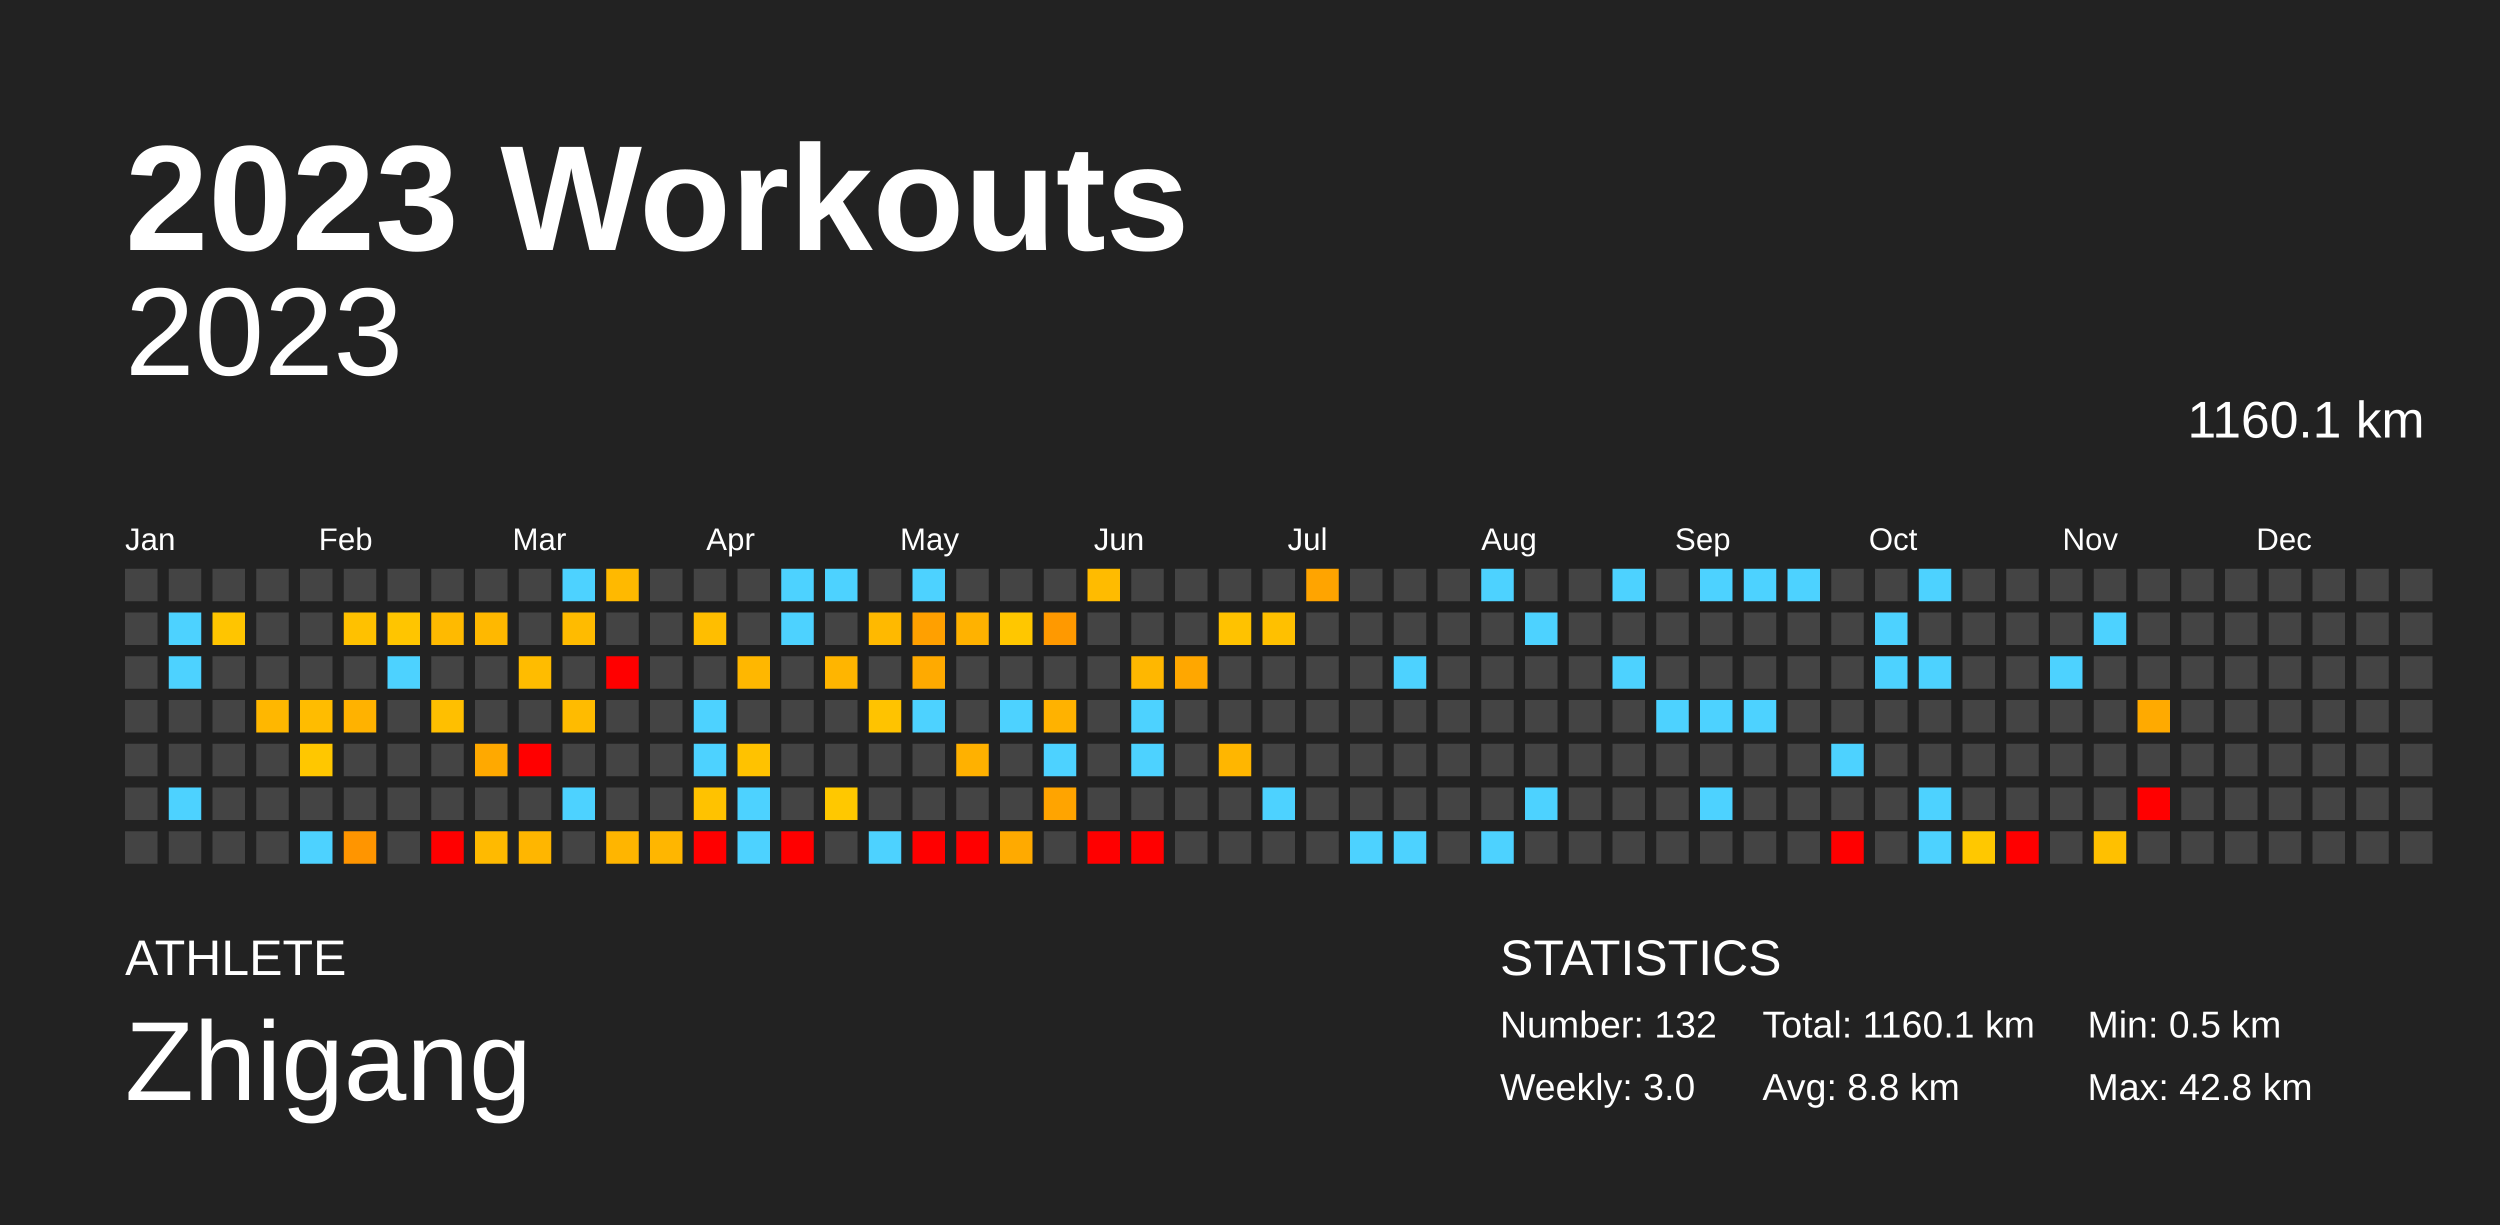
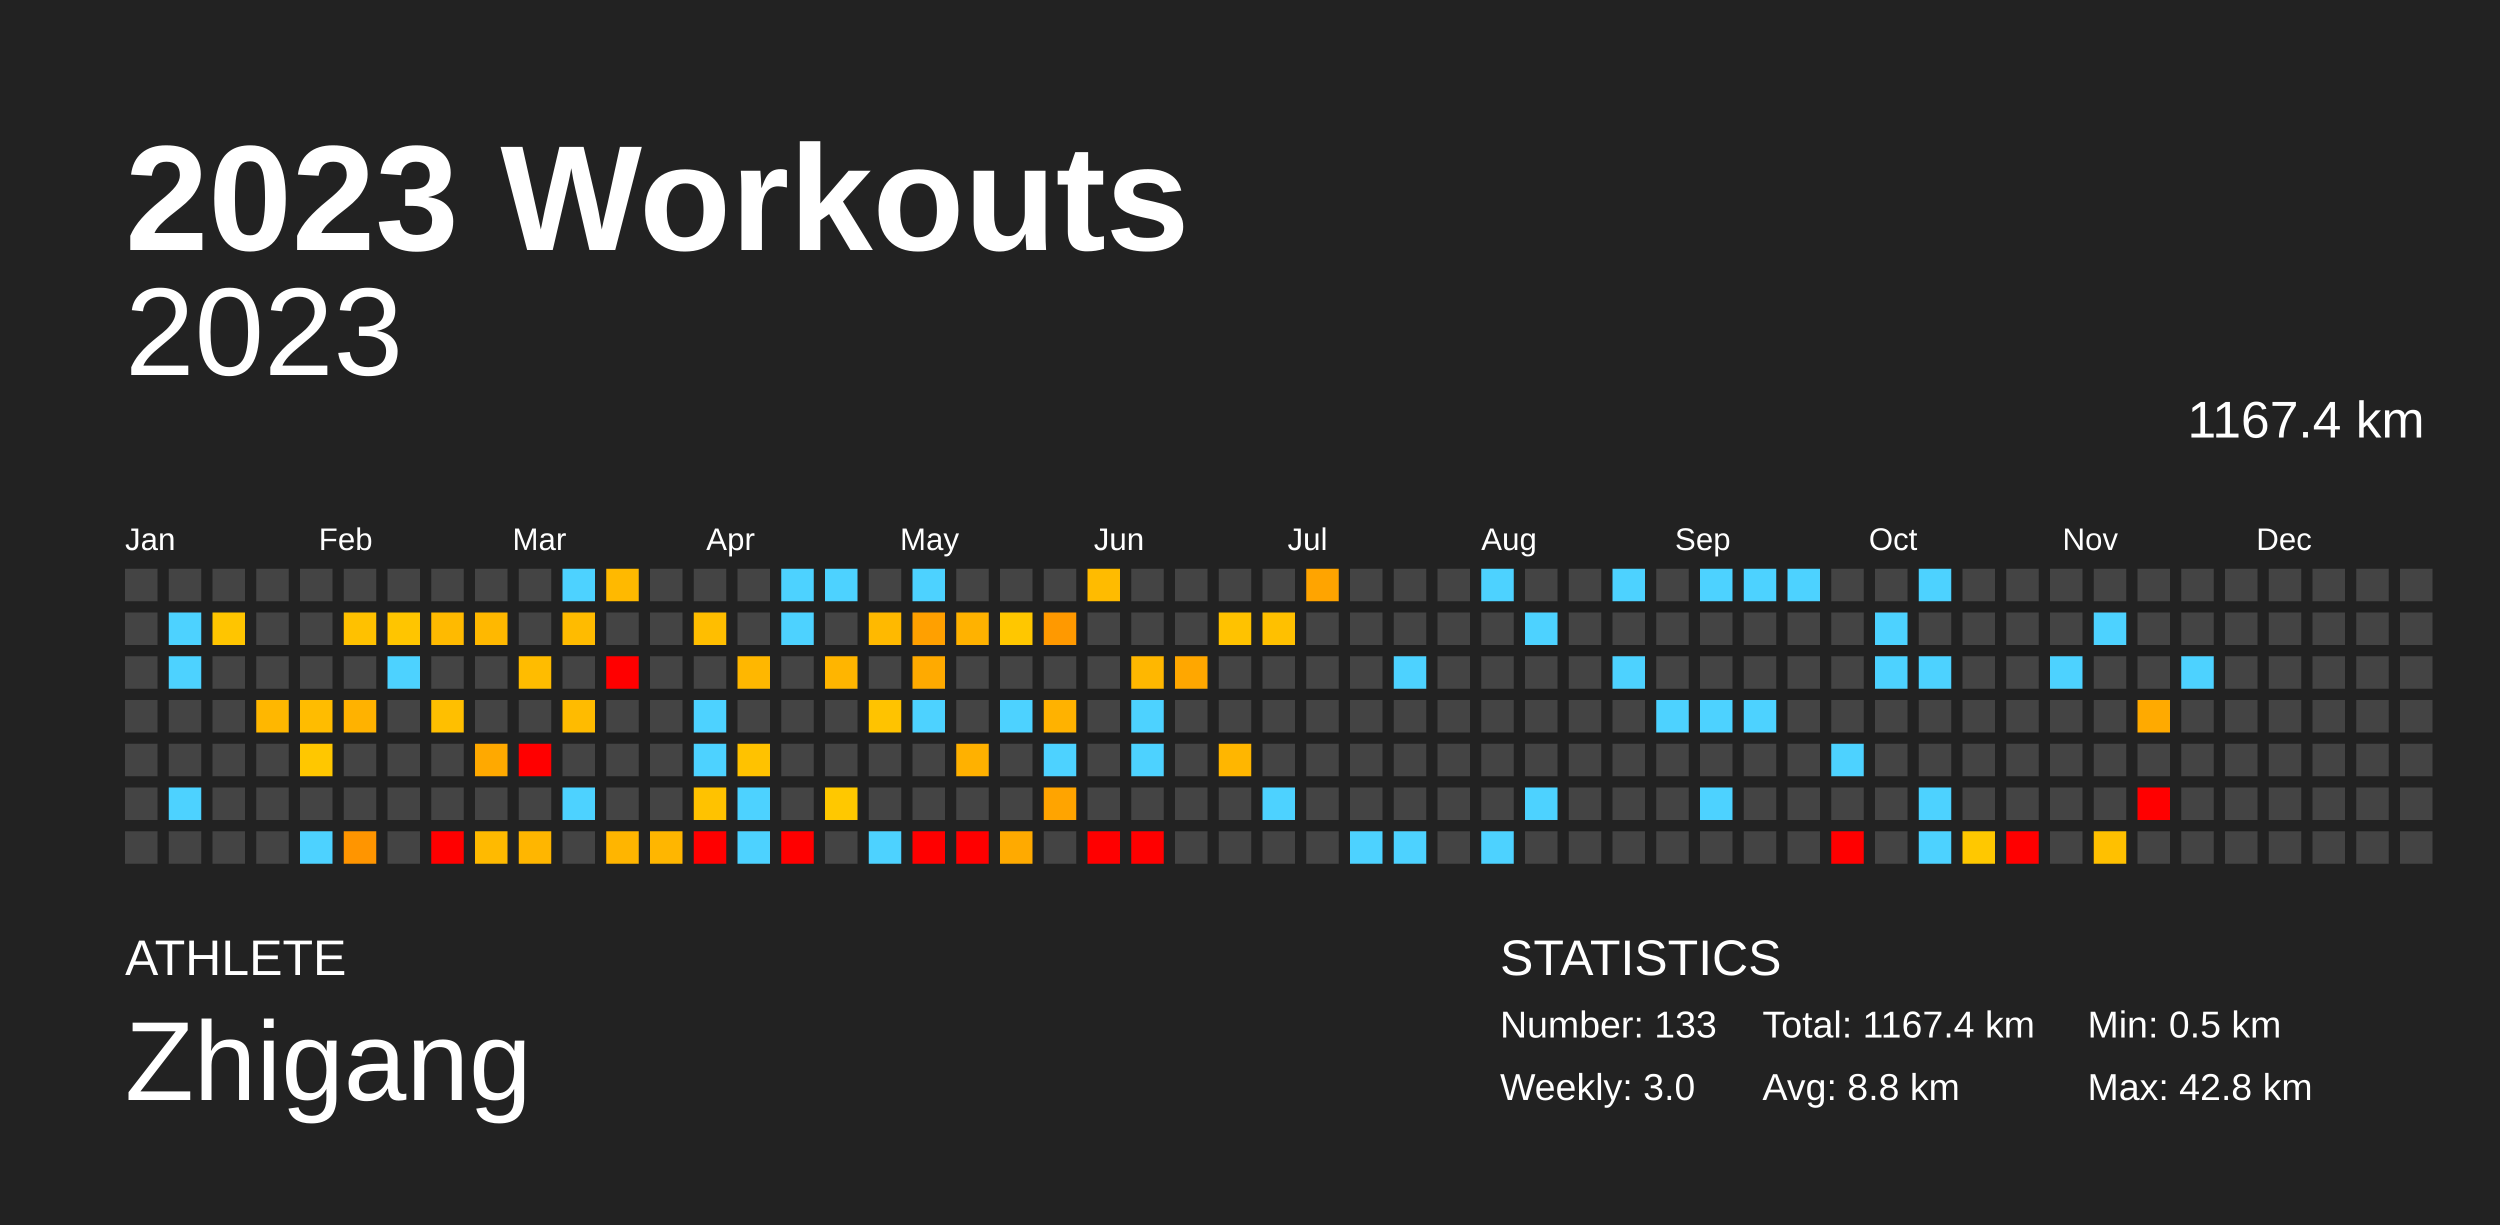
<svg xmlns="http://www.w3.org/2000/svg" baseProfile="full" height="98mm" version="1.1" viewBox="0,0,200,98" width="200mm">
  <defs />
  <rect fill="#222222" height="98" width="200" x="0" y="0" />
  <text fill="#FFFFFF" style="font-size:12px; font-family:Arial; font-weight:bold;" x="10" y="20">2023 Workouts</text>
  <text fill="#FFFFFF" style="font-size:4px; font-family:Arial" x="10" y="78">ATHLETE</text>
  <text fill="#FFFFFF" style="font-size:9px; font-family:Arial" x="10" y="88">Zhigang</text>
  <text fill="#FFFFFF" style="font-size:4px; font-family:Arial" x="120" y="78">STATISTICS</text>
-   <text fill="#FFFFFF" style="font-size:3px; font-family:Arial" x="120" y="83">Number: 132</text>
+   <text fill="#FFFFFF" style="font-size:3px; font-family:Arial" x="120" y="83">Number: 133</text>
  <text fill="#FFFFFF" style="font-size:3px; font-family:Arial" x="120" y="88">Weekly: 3.0</text>
-   <text fill="#FFFFFF" style="font-size:3px; font-family:Arial" x="141" y="83">Total: 1160.1 km</text>
+   <text fill="#FFFFFF" style="font-size:3px; font-family:Arial" x="141" y="83">Total: 1167.4 km</text>
  <text fill="#FFFFFF" style="font-size:3px; font-family:Arial" x="141" y="88">Avg: 8.8 km</text>
  <text fill="#FFFFFF" style="font-size:3px; font-family:Arial" x="167" y="83">Min: 0.5 km</text>
  <text fill="#FFFFFF" style="font-size:3px; font-family:Arial" x="167" y="88">Max: 42.8 km</text>
  <text alignment-baseline="hanging" fill="#FFFFFF" style="font-size:10.0px; font-family:Arial;" x="10" y="30">2023</text>
-   <text alignment-baseline="hanging" fill="#FFFFFF" style="font-size:4.125px; font-family:Arial;" x="175" y="35">1160.1 km</text>
+   <text alignment-baseline="hanging" fill="#FFFFFF" style="font-size:4.125px; font-family:Arial;" x="175" y="35">1167.4 km</text>
  <text fill="#FFFFFF" style="font-size:2.5px; font-family:Arial" x="10.0" y="44">Jan</text>
  <text fill="#FFFFFF" style="font-size:2.5px; font-family:Arial" x="25.5" y="44">Feb</text>
  <text fill="#FFFFFF" style="font-size:2.5px; font-family:Arial" x="41.0" y="44">Mar</text>
  <text fill="#FFFFFF" style="font-size:2.5px; font-family:Arial" x="56.5" y="44">Apr</text>
  <text fill="#FFFFFF" style="font-size:2.5px; font-family:Arial" x="72.0" y="44">May</text>
  <text fill="#FFFFFF" style="font-size:2.5px; font-family:Arial" x="87.5" y="44">Jun</text>
  <text fill="#FFFFFF" style="font-size:2.5px; font-family:Arial" x="103.0" y="44">Jul</text>
  <text fill="#FFFFFF" style="font-size:2.5px; font-family:Arial" x="118.5" y="44">Aug</text>
  <text fill="#FFFFFF" style="font-size:2.5px; font-family:Arial" x="134.0" y="44">Sep</text>
  <text fill="#FFFFFF" style="font-size:2.5px; font-family:Arial" x="149.5" y="44">Oct</text>
  <text fill="#FFFFFF" style="font-size:2.5px; font-family:Arial" x="165.0" y="44">Nov</text>
  <text fill="#FFFFFF" style="font-size:2.5px; font-family:Arial" x="180.5" y="44">Dec</text>
  <rect fill="#444444" height="2.6" width="2.6" x="10.0" y="45.5" />
  <rect fill="#444444" height="2.6" width="2.6" x="10.0" y="49.0" />
  <rect fill="#444444" height="2.6" width="2.6" x="10.0" y="52.5" />
  <rect fill="#444444" height="2.6" width="2.6" x="10.0" y="56.0" />
  <rect fill="#444444" height="2.6" width="2.6" x="10.0" y="59.5" />
  <rect fill="#444444" height="2.6" width="2.6" x="10.0" y="63.0" />
  <rect fill="#444444" height="2.6" width="2.6" x="10.0" y="66.5" />
  <rect fill="#444444" height="2.6" width="2.6" x="13.5" y="45.5" />
  <rect fill="#4dd2ff" height="2.6" width="2.6" x="13.5" y="49.0" />
  <rect fill="#4dd2ff" height="2.6" width="2.6" x="13.5" y="52.5" />
  <rect fill="#444444" height="2.6" width="2.6" x="13.5" y="56.0" />
  <rect fill="#444444" height="2.6" width="2.6" x="13.5" y="59.5" />
  <rect fill="#4dd2ff" height="2.6" width="2.6" x="13.5" y="63.0" />
  <rect fill="#444444" height="2.6" width="2.6" x="13.5" y="66.5" />
  <rect fill="#444444" height="2.6" width="2.6" x="17.0" y="45.5" />
  <rect fill="#ffc500" height="2.6" width="2.6" x="17.0" y="49.0" />
  <rect fill="#444444" height="2.6" width="2.6" x="17.0" y="52.5" />
  <rect fill="#444444" height="2.6" width="2.6" x="17.0" y="56.0" />
  <rect fill="#444444" height="2.6" width="2.6" x="17.0" y="59.5" />
  <rect fill="#444444" height="2.6" width="2.6" x="17.0" y="63.0" />
  <rect fill="#444444" height="2.6" width="2.6" x="17.0" y="66.5" />
  <rect fill="#444444" height="2.6" width="2.6" x="20.5" y="45.5" />
  <rect fill="#444444" height="2.6" width="2.6" x="20.5" y="49.0" />
  <rect fill="#444444" height="2.6" width="2.6" x="20.5" y="52.5" />
  <rect fill="#ffb700" height="2.6" width="2.6" x="20.5" y="56.0" />
  <rect fill="#444444" height="2.6" width="2.6" x="20.5" y="59.5" />
  <rect fill="#444444" height="2.6" width="2.6" x="20.5" y="63.0" />
  <rect fill="#444444" height="2.6" width="2.6" x="20.5" y="66.5" />
  <rect fill="#444444" height="2.6" width="2.6" x="24.0" y="45.5" />
  <rect fill="#444444" height="2.6" width="2.6" x="24.0" y="49.0" />
  <rect fill="#444444" height="2.6" width="2.6" x="24.0" y="52.5" />
  <rect fill="#ffbc00" height="2.6" width="2.6" x="24.0" y="56.0" />
  <rect fill="#ffc700" height="2.6" width="2.6" x="24.0" y="59.5" />
  <rect fill="#444444" height="2.6" width="2.6" x="24.0" y="63.0" />
  <rect fill="#4dd2ff" height="2.6" width="2.6" x="24.0" y="66.5" />
  <rect fill="#444444" height="2.6" width="2.6" x="27.5" y="45.5" />
  <rect fill="#ffc100" height="2.6" width="2.6" x="27.5" y="49.0" />
  <rect fill="#444444" height="2.6" width="2.6" x="27.5" y="52.5" />
  <rect fill="#ffb200" height="2.6" width="2.6" x="27.5" y="56.0" />
  <rect fill="#444444" height="2.6" width="2.6" x="27.5" y="59.5" />
  <rect fill="#444444" height="2.6" width="2.6" x="27.5" y="63.0" />
  <rect fill="#ff9500" height="2.6" width="2.6" x="27.5" y="66.5" />
  <rect fill="#444444" height="2.6" width="2.6" x="31.0" y="45.5" />
  <rect fill="#ffc500" height="2.6" width="2.6" x="31.0" y="49.0" />
  <rect fill="#4dd2ff" height="2.6" width="2.6" x="31.0" y="52.5" />
  <rect fill="#444444" height="2.6" width="2.6" x="31.0" y="56.0" />
  <rect fill="#444444" height="2.6" width="2.6" x="31.0" y="59.5" />
  <rect fill="#444444" height="2.6" width="2.6" x="31.0" y="63.0" />
  <rect fill="#444444" height="2.6" width="2.6" x="31.0" y="66.5" />
  <rect fill="#444444" height="2.6" width="2.6" x="34.5" y="45.5" />
  <rect fill="#ffba00" height="2.6" width="2.6" x="34.5" y="49.0" />
  <rect fill="#444444" height="2.6" width="2.6" x="34.5" y="52.5" />
  <rect fill="#ffbf00" height="2.6" width="2.6" x="34.5" y="56.0" />
  <rect fill="#444444" height="2.6" width="2.6" x="34.5" y="59.5" />
  <rect fill="#444444" height="2.6" width="2.6" x="34.5" y="63.0" />
  <rect fill="red" height="2.6" width="2.6" x="34.5" y="66.5" />
  <rect fill="#444444" height="2.6" width="2.6" x="38.0" y="45.5" />
  <rect fill="#ffb800" height="2.6" width="2.6" x="38.0" y="49.0" />
  <rect fill="#444444" height="2.6" width="2.6" x="38.0" y="52.5" />
  <rect fill="#444444" height="2.6" width="2.6" x="38.0" y="56.0" />
  <rect fill="#ffa900" height="2.6" width="2.6" x="38.0" y="59.5" />
  <rect fill="#444444" height="2.6" width="2.6" x="38.0" y="63.0" />
  <rect fill="#ffba00" height="2.6" width="2.6" x="38.0" y="66.5" />
  <rect fill="#444444" height="2.6" width="2.6" x="41.5" y="45.5" />
  <rect fill="#444444" height="2.6" width="2.6" x="41.5" y="49.0" />
  <rect fill="#ffbc00" height="2.6" width="2.6" x="41.5" y="52.5" />
  <rect fill="#444444" height="2.6" width="2.6" x="41.5" y="56.0" />
  <rect fill="red" height="2.6" width="2.6" x="41.5" y="59.5" />
  <rect fill="#444444" height="2.6" width="2.6" x="41.5" y="63.0" />
  <rect fill="#ffb600" height="2.6" width="2.6" x="41.5" y="66.5" />
  <rect fill="#4dd2ff" height="2.6" width="2.6" x="45.0" y="45.5" />
  <rect fill="#ffbb00" height="2.6" width="2.6" x="45.0" y="49.0" />
  <rect fill="#444444" height="2.6" width="2.6" x="45.0" y="52.5" />
  <rect fill="#ffbb00" height="2.6" width="2.6" x="45.0" y="56.0" />
  <rect fill="#444444" height="2.6" width="2.6" x="45.0" y="59.5" />
  <rect fill="#4dd2ff" height="2.6" width="2.6" x="45.0" y="63.0" />
  <rect fill="#444444" height="2.6" width="2.6" x="45.0" y="66.5" />
  <rect fill="#ffb900" height="2.6" width="2.6" x="48.5" y="45.5" />
  <rect fill="#444444" height="2.6" width="2.6" x="48.5" y="49.0" />
  <rect fill="red" height="2.6" width="2.6" x="48.5" y="52.5" />
  <rect fill="#444444" height="2.6" width="2.6" x="48.5" y="56.0" />
  <rect fill="#444444" height="2.6" width="2.6" x="48.5" y="59.5" />
  <rect fill="#444444" height="2.6" width="2.6" x="48.5" y="63.0" />
  <rect fill="#ffb500" height="2.6" width="2.6" x="48.5" y="66.5" />
  <rect fill="#444444" height="2.6" width="2.6" x="52.0" y="45.5" />
  <rect fill="#444444" height="2.6" width="2.6" x="52.0" y="49.0" />
  <rect fill="#444444" height="2.6" width="2.6" x="52.0" y="52.5" />
  <rect fill="#444444" height="2.6" width="2.6" x="52.0" y="56.0" />
  <rect fill="#444444" height="2.6" width="2.6" x="52.0" y="59.5" />
  <rect fill="#444444" height="2.6" width="2.6" x="52.0" y="63.0" />
  <rect fill="#ffb600" height="2.6" width="2.6" x="52.0" y="66.5" />
  <rect fill="#444444" height="2.6" width="2.6" x="55.5" y="45.5" />
  <rect fill="#ffbe00" height="2.6" width="2.6" x="55.5" y="49.0" />
  <rect fill="#444444" height="2.6" width="2.6" x="55.5" y="52.5" />
  <rect fill="#4dd2ff" height="2.6" width="2.6" x="55.5" y="56.0" />
  <rect fill="#4dd2ff" height="2.6" width="2.6" x="55.5" y="59.5" />
  <rect fill="#ffc200" height="2.6" width="2.6" x="55.5" y="63.0" />
  <rect fill="red" height="2.6" width="2.6" x="55.5" y="66.5" />
  <rect fill="#444444" height="2.6" width="2.6" x="59.0" y="45.5" />
  <rect fill="#444444" height="2.6" width="2.6" x="59.0" y="49.0" />
  <rect fill="#ffb700" height="2.6" width="2.6" x="59.0" y="52.5" />
  <rect fill="#444444" height="2.6" width="2.6" x="59.0" y="56.0" />
  <rect fill="#ffc200" height="2.6" width="2.6" x="59.0" y="59.5" />
  <rect fill="#4dd2ff" height="2.6" width="2.6" x="59.0" y="63.0" />
  <rect fill="#4dd2ff" height="2.6" width="2.6" x="59.0" y="66.5" />
  <rect fill="#4dd2ff" height="2.6" width="2.6" x="62.5" y="45.5" />
  <rect fill="#4dd2ff" height="2.6" width="2.6" x="62.5" y="49.0" />
  <rect fill="#444444" height="2.6" width="2.6" x="62.5" y="52.5" />
  <rect fill="#444444" height="2.6" width="2.6" x="62.5" y="56.0" />
  <rect fill="#444444" height="2.6" width="2.6" x="62.5" y="59.5" />
  <rect fill="#444444" height="2.6" width="2.6" x="62.5" y="63.0" />
  <rect fill="red" height="2.6" width="2.6" x="62.5" y="66.5" />
  <rect fill="#4dd2ff" height="2.6" width="2.6" x="66.0" y="45.5" />
  <rect fill="#444444" height="2.6" width="2.6" x="66.0" y="49.0" />
  <rect fill="#ffb500" height="2.6" width="2.6" x="66.0" y="52.5" />
  <rect fill="#444444" height="2.6" width="2.6" x="66.0" y="56.0" />
  <rect fill="#444444" height="2.6" width="2.6" x="66.0" y="59.5" />
  <rect fill="#ffc800" height="2.6" width="2.6" x="66.0" y="63.0" />
  <rect fill="#444444" height="2.6" width="2.6" x="66.0" y="66.5" />
  <rect fill="#444444" height="2.6" width="2.6" x="69.5" y="45.5" />
  <rect fill="#ffb900" height="2.6" width="2.6" x="69.5" y="49.0" />
  <rect fill="#444444" height="2.6" width="2.6" x="69.5" y="52.5" />
  <rect fill="#ffc300" height="2.6" width="2.6" x="69.5" y="56.0" />
  <rect fill="#444444" height="2.6" width="2.6" x="69.5" y="59.5" />
  <rect fill="#444444" height="2.6" width="2.6" x="69.5" y="63.0" />
  <rect fill="#4dd2ff" height="2.6" width="2.6" x="69.5" y="66.5" />
  <rect fill="#4dd2ff" height="2.6" width="2.6" x="73.0" y="45.5" />
  <rect fill="#ffa000" height="2.6" width="2.6" x="73.0" y="49.0" />
  <rect fill="#ffaa00" height="2.6" width="2.6" x="73.0" y="52.5" />
  <rect fill="#4dd2ff" height="2.6" width="2.6" x="73.0" y="56.0" />
  <rect fill="#444444" height="2.6" width="2.6" x="73.0" y="59.5" />
  <rect fill="#444444" height="2.6" width="2.6" x="73.0" y="63.0" />
  <rect fill="red" height="2.6" width="2.6" x="73.0" y="66.5" />
  <rect fill="#444444" height="2.6" width="2.6" x="76.5" y="45.5" />
  <rect fill="#ffb200" height="2.6" width="2.6" x="76.5" y="49.0" />
  <rect fill="#444444" height="2.6" width="2.6" x="76.5" y="52.5" />
  <rect fill="#444444" height="2.6" width="2.6" x="76.5" y="56.0" />
  <rect fill="#ffb100" height="2.6" width="2.6" x="76.5" y="59.5" />
  <rect fill="#444444" height="2.6" width="2.6" x="76.5" y="63.0" />
  <rect fill="red" height="2.6" width="2.6" x="76.5" y="66.5" />
  <rect fill="#444444" height="2.6" width="2.6" x="80.0" y="45.5" />
  <rect fill="#ffc700" height="2.6" width="2.6" x="80.0" y="49.0" />
  <rect fill="#444444" height="2.6" width="2.6" x="80.0" y="52.5" />
  <rect fill="#4dd2ff" height="2.6" width="2.6" x="80.0" y="56.0" />
  <rect fill="#444444" height="2.6" width="2.6" x="80.0" y="59.5" />
  <rect fill="#444444" height="2.6" width="2.6" x="80.0" y="63.0" />
  <rect fill="#ffaa00" height="2.6" width="2.6" x="80.0" y="66.5" />
  <rect fill="#444444" height="2.6" width="2.6" x="83.5" y="45.5" />
  <rect fill="#ff9900" height="2.6" width="2.6" x="83.5" y="49.0" />
  <rect fill="#444444" height="2.6" width="2.6" x="83.5" y="52.5" />
  <rect fill="#ffb200" height="2.6" width="2.6" x="83.5" y="56.0" />
  <rect fill="#4dd2ff" height="2.6" width="2.6" x="83.5" y="59.5" />
  <rect fill="#ffa400" height="2.6" width="2.6" x="83.5" y="63.0" />
  <rect fill="#444444" height="2.6" width="2.6" x="83.5" y="66.5" />
  <rect fill="#ffbb00" height="2.6" width="2.6" x="87.0" y="45.5" />
  <rect fill="#444444" height="2.6" width="2.6" x="87.0" y="49.0" />
  <rect fill="#444444" height="2.6" width="2.6" x="87.0" y="52.5" />
  <rect fill="#444444" height="2.6" width="2.6" x="87.0" y="56.0" />
  <rect fill="#444444" height="2.6" width="2.6" x="87.0" y="59.5" />
  <rect fill="#444444" height="2.6" width="2.6" x="87.0" y="63.0" />
  <rect fill="red" height="2.6" width="2.6" x="87.0" y="66.5" />
  <rect fill="#444444" height="2.6" width="2.6" x="90.5" y="45.5" />
  <rect fill="#444444" height="2.6" width="2.6" x="90.5" y="49.0" />
  <rect fill="#ffb700" height="2.6" width="2.6" x="90.5" y="52.5" />
  <rect fill="#4dd2ff" height="2.6" width="2.6" x="90.5" y="56.0" />
  <rect fill="#4dd2ff" height="2.6" width="2.6" x="90.5" y="59.5" />
  <rect fill="#444444" height="2.6" width="2.6" x="90.5" y="63.0" />
  <rect fill="red" height="2.6" width="2.6" x="90.5" y="66.5" />
  <rect fill="#444444" height="2.6" width="2.6" x="94.0" y="45.5" />
  <rect fill="#444444" height="2.6" width="2.6" x="94.0" y="49.0" />
  <rect fill="#ffa700" height="2.6" width="2.6" x="94.0" y="52.5" />
  <rect fill="#444444" height="2.6" width="2.6" x="94.0" y="56.0" />
  <rect fill="#444444" height="2.6" width="2.6" x="94.0" y="59.5" />
  <rect fill="#444444" height="2.6" width="2.6" x="94.0" y="63.0" />
  <rect fill="#444444" height="2.6" width="2.6" x="94.0" y="66.5" />
  <rect fill="#444444" height="2.6" width="2.6" x="97.5" y="45.5" />
  <rect fill="#ffc200" height="2.6" width="2.6" x="97.5" y="49.0" />
  <rect fill="#444444" height="2.6" width="2.6" x="97.5" y="52.5" />
  <rect fill="#444444" height="2.6" width="2.6" x="97.5" y="56.0" />
  <rect fill="#ffb600" height="2.6" width="2.6" x="97.5" y="59.5" />
  <rect fill="#444444" height="2.6" width="2.6" x="97.5" y="63.0" />
  <rect fill="#444444" height="2.6" width="2.6" x="97.5" y="66.5" />
  <rect fill="#444444" height="2.6" width="2.6" x="101.0" y="45.5" />
  <rect fill="#ffc000" height="2.6" width="2.6" x="101.0" y="49.0" />
  <rect fill="#444444" height="2.6" width="2.6" x="101.0" y="52.5" />
  <rect fill="#444444" height="2.6" width="2.6" x="101.0" y="56.0" />
  <rect fill="#444444" height="2.6" width="2.6" x="101.0" y="59.5" />
  <rect fill="#4dd2ff" height="2.6" width="2.6" x="101.0" y="63.0" />
  <rect fill="#444444" height="2.6" width="2.6" x="101.0" y="66.5" />
  <rect fill="#ffa400" height="2.6" width="2.6" x="104.5" y="45.5" />
  <rect fill="#444444" height="2.6" width="2.6" x="104.5" y="49.0" />
  <rect fill="#444444" height="2.6" width="2.6" x="104.5" y="52.5" />
  <rect fill="#444444" height="2.6" width="2.6" x="104.5" y="56.0" />
  <rect fill="#444444" height="2.6" width="2.6" x="104.5" y="59.5" />
  <rect fill="#444444" height="2.6" width="2.6" x="104.5" y="63.0" />
  <rect fill="#444444" height="2.6" width="2.6" x="104.5" y="66.5" />
  <rect fill="#444444" height="2.6" width="2.6" x="108.0" y="45.5" />
  <rect fill="#444444" height="2.6" width="2.6" x="108.0" y="49.0" />
  <rect fill="#444444" height="2.6" width="2.6" x="108.0" y="52.5" />
  <rect fill="#444444" height="2.6" width="2.6" x="108.0" y="56.0" />
  <rect fill="#444444" height="2.6" width="2.6" x="108.0" y="59.5" />
  <rect fill="#444444" height="2.6" width="2.6" x="108.0" y="63.0" />
  <rect fill="#4dd2ff" height="2.6" width="2.6" x="108.0" y="66.5" />
  <rect fill="#444444" height="2.6" width="2.6" x="111.5" y="45.5" />
  <rect fill="#444444" height="2.6" width="2.6" x="111.5" y="49.0" />
  <rect fill="#4dd2ff" height="2.6" width="2.6" x="111.5" y="52.5" />
  <rect fill="#444444" height="2.6" width="2.6" x="111.5" y="56.0" />
  <rect fill="#444444" height="2.6" width="2.6" x="111.5" y="59.5" />
  <rect fill="#444444" height="2.6" width="2.6" x="111.5" y="63.0" />
  <rect fill="#4dd2ff" height="2.6" width="2.6" x="111.5" y="66.5" />
  <rect fill="#444444" height="2.6" width="2.6" x="115.0" y="45.5" />
  <rect fill="#444444" height="2.6" width="2.6" x="115.0" y="49.0" />
  <rect fill="#444444" height="2.6" width="2.6" x="115.0" y="52.5" />
  <rect fill="#444444" height="2.6" width="2.6" x="115.0" y="56.0" />
  <rect fill="#444444" height="2.6" width="2.6" x="115.0" y="59.5" />
  <rect fill="#444444" height="2.6" width="2.6" x="115.0" y="63.0" />
  <rect fill="#444444" height="2.6" width="2.6" x="115.0" y="66.5" />
  <rect fill="#4dd2ff" height="2.6" width="2.6" x="118.5" y="45.5" />
  <rect fill="#444444" height="2.6" width="2.6" x="118.5" y="49.0" />
  <rect fill="#444444" height="2.6" width="2.6" x="118.5" y="52.5" />
  <rect fill="#444444" height="2.6" width="2.6" x="118.5" y="56.0" />
  <rect fill="#444444" height="2.6" width="2.6" x="118.5" y="59.5" />
  <rect fill="#444444" height="2.6" width="2.6" x="118.5" y="63.0" />
  <rect fill="#4dd2ff" height="2.6" width="2.6" x="118.5" y="66.5" />
  <rect fill="#444444" height="2.6" width="2.6" x="122.0" y="45.5" />
  <rect fill="#4dd2ff" height="2.6" width="2.6" x="122.0" y="49.0" />
  <rect fill="#444444" height="2.6" width="2.6" x="122.0" y="52.5" />
  <rect fill="#444444" height="2.6" width="2.6" x="122.0" y="56.0" />
  <rect fill="#444444" height="2.6" width="2.6" x="122.0" y="59.5" />
  <rect fill="#4dd2ff" height="2.6" width="2.6" x="122.0" y="63.0" />
  <rect fill="#444444" height="2.6" width="2.6" x="122.0" y="66.5" />
  <rect fill="#444444" height="2.6" width="2.6" x="125.5" y="45.5" />
  <rect fill="#444444" height="2.6" width="2.6" x="125.5" y="49.0" />
  <rect fill="#444444" height="2.6" width="2.6" x="125.5" y="52.5" />
  <rect fill="#444444" height="2.6" width="2.6" x="125.5" y="56.0" />
  <rect fill="#444444" height="2.6" width="2.6" x="125.5" y="59.5" />
  <rect fill="#444444" height="2.6" width="2.6" x="125.5" y="63.0" />
  <rect fill="#444444" height="2.6" width="2.6" x="125.5" y="66.5" />
  <rect fill="#4dd2ff" height="2.6" width="2.6" x="129.0" y="45.5" />
  <rect fill="#444444" height="2.6" width="2.6" x="129.0" y="49.0" />
  <rect fill="#4dd2ff" height="2.6" width="2.6" x="129.0" y="52.5" />
  <rect fill="#444444" height="2.6" width="2.6" x="129.0" y="56.0" />
  <rect fill="#444444" height="2.6" width="2.6" x="129.0" y="59.5" />
  <rect fill="#444444" height="2.6" width="2.6" x="129.0" y="63.0" />
  <rect fill="#444444" height="2.6" width="2.6" x="129.0" y="66.5" />
  <rect fill="#444444" height="2.6" width="2.6" x="132.5" y="45.5" />
  <rect fill="#444444" height="2.6" width="2.6" x="132.5" y="49.0" />
  <rect fill="#444444" height="2.6" width="2.6" x="132.5" y="52.5" />
  <rect fill="#4dd2ff" height="2.6" width="2.6" x="132.5" y="56.0" />
  <rect fill="#444444" height="2.6" width="2.6" x="132.5" y="59.5" />
  <rect fill="#444444" height="2.6" width="2.6" x="132.5" y="63.0" />
  <rect fill="#444444" height="2.6" width="2.6" x="132.5" y="66.5" />
  <rect fill="#4dd2ff" height="2.6" width="2.6" x="136.0" y="45.5" />
  <rect fill="#444444" height="2.6" width="2.6" x="136.0" y="49.0" />
  <rect fill="#444444" height="2.6" width="2.6" x="136.0" y="52.5" />
  <rect fill="#4dd2ff" height="2.6" width="2.6" x="136.0" y="56.0" />
  <rect fill="#444444" height="2.6" width="2.6" x="136.0" y="59.5" />
  <rect fill="#4dd2ff" height="2.6" width="2.6" x="136.0" y="63.0" />
  <rect fill="#444444" height="2.6" width="2.6" x="136.0" y="66.5" />
  <rect fill="#4dd2ff" height="2.6" width="2.6" x="139.5" y="45.5" />
  <rect fill="#444444" height="2.6" width="2.6" x="139.5" y="49.0" />
  <rect fill="#444444" height="2.6" width="2.6" x="139.5" y="52.5" />
  <rect fill="#4dd2ff" height="2.6" width="2.6" x="139.5" y="56.0" />
  <rect fill="#444444" height="2.6" width="2.6" x="139.5" y="59.5" />
  <rect fill="#444444" height="2.6" width="2.6" x="139.5" y="63.0" />
  <rect fill="#444444" height="2.6" width="2.6" x="139.5" y="66.5" />
  <rect fill="#4dd2ff" height="2.6" width="2.6" x="143.0" y="45.5" />
  <rect fill="#444444" height="2.6" width="2.6" x="143.0" y="49.0" />
  <rect fill="#444444" height="2.6" width="2.6" x="143.0" y="52.5" />
  <rect fill="#444444" height="2.6" width="2.6" x="143.0" y="56.0" />
  <rect fill="#444444" height="2.6" width="2.6" x="143.0" y="59.5" />
  <rect fill="#444444" height="2.6" width="2.6" x="143.0" y="63.0" />
  <rect fill="#444444" height="2.6" width="2.6" x="143.0" y="66.5" />
  <rect fill="#444444" height="2.6" width="2.6" x="146.5" y="45.5" />
  <rect fill="#444444" height="2.6" width="2.6" x="146.5" y="49.0" />
  <rect fill="#444444" height="2.6" width="2.6" x="146.5" y="52.5" />
  <rect fill="#444444" height="2.6" width="2.6" x="146.5" y="56.0" />
  <rect fill="#4dd2ff" height="2.6" width="2.6" x="146.5" y="59.5" />
  <rect fill="#444444" height="2.6" width="2.6" x="146.5" y="63.0" />
  <rect fill="red" height="2.6" width="2.6" x="146.5" y="66.5" />
  <rect fill="#444444" height="2.6" width="2.6" x="150.0" y="45.5" />
  <rect fill="#4dd2ff" height="2.6" width="2.6" x="150.0" y="49.0" />
  <rect fill="#4dd2ff" height="2.6" width="2.6" x="150.0" y="52.5" />
  <rect fill="#444444" height="2.6" width="2.6" x="150.0" y="56.0" />
  <rect fill="#444444" height="2.6" width="2.6" x="150.0" y="59.5" />
  <rect fill="#444444" height="2.6" width="2.6" x="150.0" y="63.0" />
  <rect fill="#444444" height="2.6" width="2.6" x="150.0" y="66.5" />
  <rect fill="#4dd2ff" height="2.6" width="2.6" x="153.5" y="45.5" />
  <rect fill="#444444" height="2.6" width="2.6" x="153.5" y="49.0" />
  <rect fill="#4dd2ff" height="2.6" width="2.6" x="153.5" y="52.5" />
  <rect fill="#444444" height="2.6" width="2.6" x="153.5" y="56.0" />
  <rect fill="#444444" height="2.6" width="2.6" x="153.5" y="59.5" />
  <rect fill="#4dd2ff" height="2.6" width="2.6" x="153.5" y="63.0" />
  <rect fill="#4dd2ff" height="2.6" width="2.6" x="153.5" y="66.5" />
  <rect fill="#444444" height="2.6" width="2.6" x="157.0" y="45.5" />
  <rect fill="#444444" height="2.6" width="2.6" x="157.0" y="49.0" />
  <rect fill="#444444" height="2.6" width="2.6" x="157.0" y="52.5" />
  <rect fill="#444444" height="2.6" width="2.6" x="157.0" y="56.0" />
  <rect fill="#444444" height="2.6" width="2.6" x="157.0" y="59.5" />
  <rect fill="#444444" height="2.6" width="2.6" x="157.0" y="63.0" />
  <rect fill="#ffc800" height="2.6" width="2.6" x="157.0" y="66.5" />
  <rect fill="#444444" height="2.6" width="2.6" x="160.5" y="45.5" />
  <rect fill="#444444" height="2.6" width="2.6" x="160.5" y="49.0" />
  <rect fill="#444444" height="2.6" width="2.6" x="160.5" y="52.5" />
  <rect fill="#444444" height="2.6" width="2.6" x="160.5" y="56.0" />
  <rect fill="#444444" height="2.6" width="2.6" x="160.5" y="59.5" />
  <rect fill="#444444" height="2.6" width="2.6" x="160.5" y="63.0" />
  <rect fill="red" height="2.6" width="2.6" x="160.5" y="66.5" />
  <rect fill="#444444" height="2.6" width="2.6" x="164.0" y="45.5" />
  <rect fill="#444444" height="2.6" width="2.6" x="164.0" y="49.0" />
  <rect fill="#4dd2ff" height="2.6" width="2.6" x="164.0" y="52.5" />
  <rect fill="#444444" height="2.6" width="2.6" x="164.0" y="56.0" />
  <rect fill="#444444" height="2.6" width="2.6" x="164.0" y="59.5" />
  <rect fill="#444444" height="2.6" width="2.6" x="164.0" y="63.0" />
  <rect fill="#444444" height="2.6" width="2.6" x="164.0" y="66.5" />
  <rect fill="#444444" height="2.6" width="2.6" x="167.5" y="45.5" />
  <rect fill="#4dd2ff" height="2.6" width="2.6" x="167.5" y="49.0" />
  <rect fill="#444444" height="2.6" width="2.6" x="167.5" y="52.5" />
  <rect fill="#444444" height="2.6" width="2.6" x="167.5" y="56.0" />
  <rect fill="#444444" height="2.6" width="2.6" x="167.5" y="59.5" />
  <rect fill="#444444" height="2.6" width="2.6" x="167.5" y="63.0" />
  <rect fill="#ffc000" height="2.6" width="2.6" x="167.5" y="66.5" />
  <rect fill="#444444" height="2.6" width="2.6" x="171.0" y="45.5" />
  <rect fill="#444444" height="2.6" width="2.6" x="171.0" y="49.0" />
  <rect fill="#444444" height="2.6" width="2.6" x="171.0" y="52.5" />
  <rect fill="#ffaa00" height="2.6" width="2.6" x="171.0" y="56.0" />
  <rect fill="#444444" height="2.6" width="2.6" x="171.0" y="59.5" />
  <rect fill="red" height="2.6" width="2.6" x="171.0" y="63.0" />
  <rect fill="#444444" height="2.6" width="2.6" x="171.0" y="66.5" />
  <rect fill="#444444" height="2.6" width="2.6" x="174.5" y="45.5" />
  <rect fill="#444444" height="2.6" width="2.6" x="174.5" y="49.0" />
-   <rect fill="#444444" height="2.6" width="2.6" x="174.5" y="52.5" />
+   <rect fill="#4dd2ff" height="2.6" width="2.6" x="174.5" y="52.5" />
  <rect fill="#444444" height="2.6" width="2.6" x="174.5" y="56.0" />
  <rect fill="#444444" height="2.6" width="2.6" x="174.5" y="59.5" />
  <rect fill="#444444" height="2.6" width="2.6" x="174.5" y="63.0" />
  <rect fill="#444444" height="2.6" width="2.6" x="174.5" y="66.5" />
  <rect fill="#444444" height="2.6" width="2.6" x="178.0" y="45.5" />
  <rect fill="#444444" height="2.6" width="2.6" x="178.0" y="49.0" />
  <rect fill="#444444" height="2.6" width="2.6" x="178.0" y="52.5" />
  <rect fill="#444444" height="2.6" width="2.6" x="178.0" y="56.0" />
  <rect fill="#444444" height="2.6" width="2.6" x="178.0" y="59.5" />
  <rect fill="#444444" height="2.6" width="2.6" x="178.0" y="63.0" />
  <rect fill="#444444" height="2.6" width="2.6" x="178.0" y="66.5" />
  <rect fill="#444444" height="2.6" width="2.6" x="181.5" y="45.5" />
  <rect fill="#444444" height="2.6" width="2.6" x="181.5" y="49.0" />
  <rect fill="#444444" height="2.6" width="2.6" x="181.5" y="52.5" />
  <rect fill="#444444" height="2.6" width="2.6" x="181.5" y="56.0" />
  <rect fill="#444444" height="2.6" width="2.6" x="181.5" y="59.5" />
  <rect fill="#444444" height="2.6" width="2.6" x="181.5" y="63.0" />
  <rect fill="#444444" height="2.6" width="2.6" x="181.5" y="66.5" />
  <rect fill="#444444" height="2.6" width="2.6" x="185.0" y="45.5" />
  <rect fill="#444444" height="2.6" width="2.6" x="185.0" y="49.0" />
  <rect fill="#444444" height="2.6" width="2.6" x="185.0" y="52.5" />
  <rect fill="#444444" height="2.6" width="2.6" x="185.0" y="56.0" />
  <rect fill="#444444" height="2.6" width="2.6" x="185.0" y="59.5" />
  <rect fill="#444444" height="2.6" width="2.6" x="185.0" y="63.0" />
  <rect fill="#444444" height="2.6" width="2.6" x="185.0" y="66.5" />
  <rect fill="#444444" height="2.6" width="2.6" x="188.5" y="45.5" />
  <rect fill="#444444" height="2.6" width="2.6" x="188.5" y="49.0" />
  <rect fill="#444444" height="2.6" width="2.6" x="188.5" y="52.5" />
  <rect fill="#444444" height="2.6" width="2.6" x="188.5" y="56.0" />
  <rect fill="#444444" height="2.6" width="2.6" x="188.5" y="59.5" />
  <rect fill="#444444" height="2.6" width="2.6" x="188.5" y="63.0" />
  <rect fill="#444444" height="2.6" width="2.6" x="188.5" y="66.5" />
  <rect fill="#444444" height="2.6" width="2.6" x="192.0" y="45.5" />
  <rect fill="#444444" height="2.6" width="2.6" x="192.0" y="49.0" />
  <rect fill="#444444" height="2.6" width="2.6" x="192.0" y="52.5" />
  <rect fill="#444444" height="2.6" width="2.6" x="192.0" y="56.0" />
  <rect fill="#444444" height="2.6" width="2.6" x="192.0" y="59.5" />
  <rect fill="#444444" height="2.6" width="2.6" x="192.0" y="63.0" />
  <rect fill="#444444" height="2.6" width="2.6" x="192.0" y="66.5" />
</svg>
